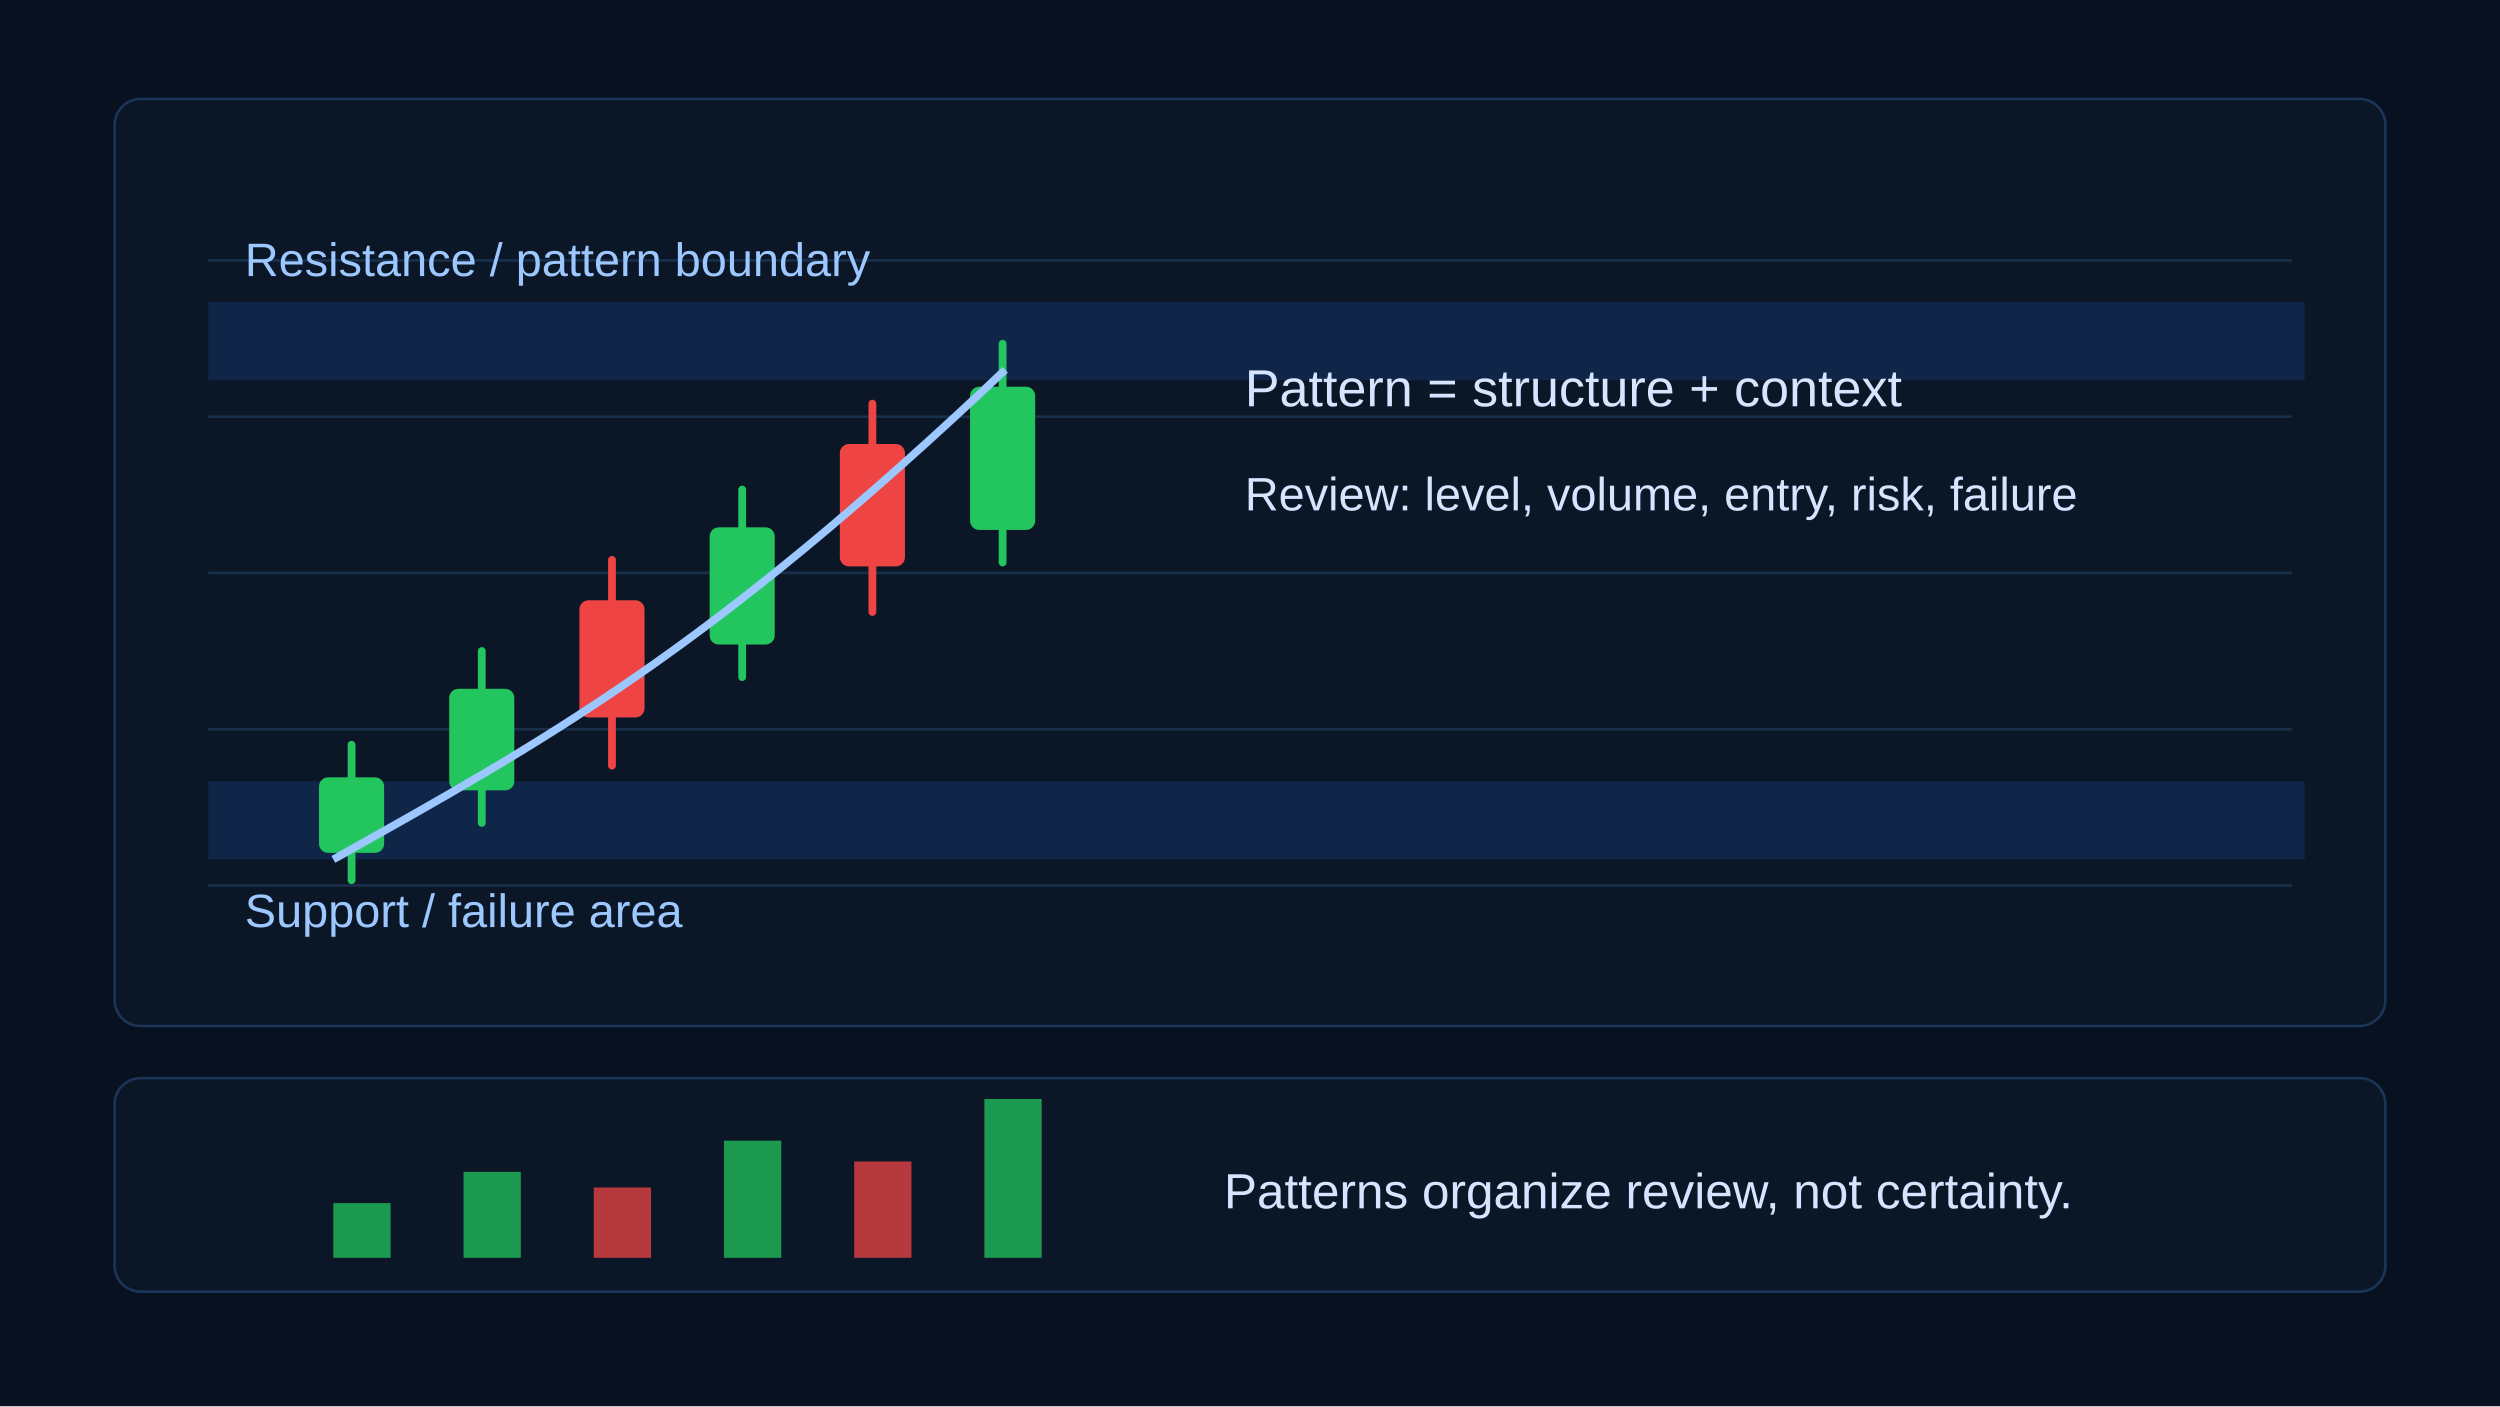
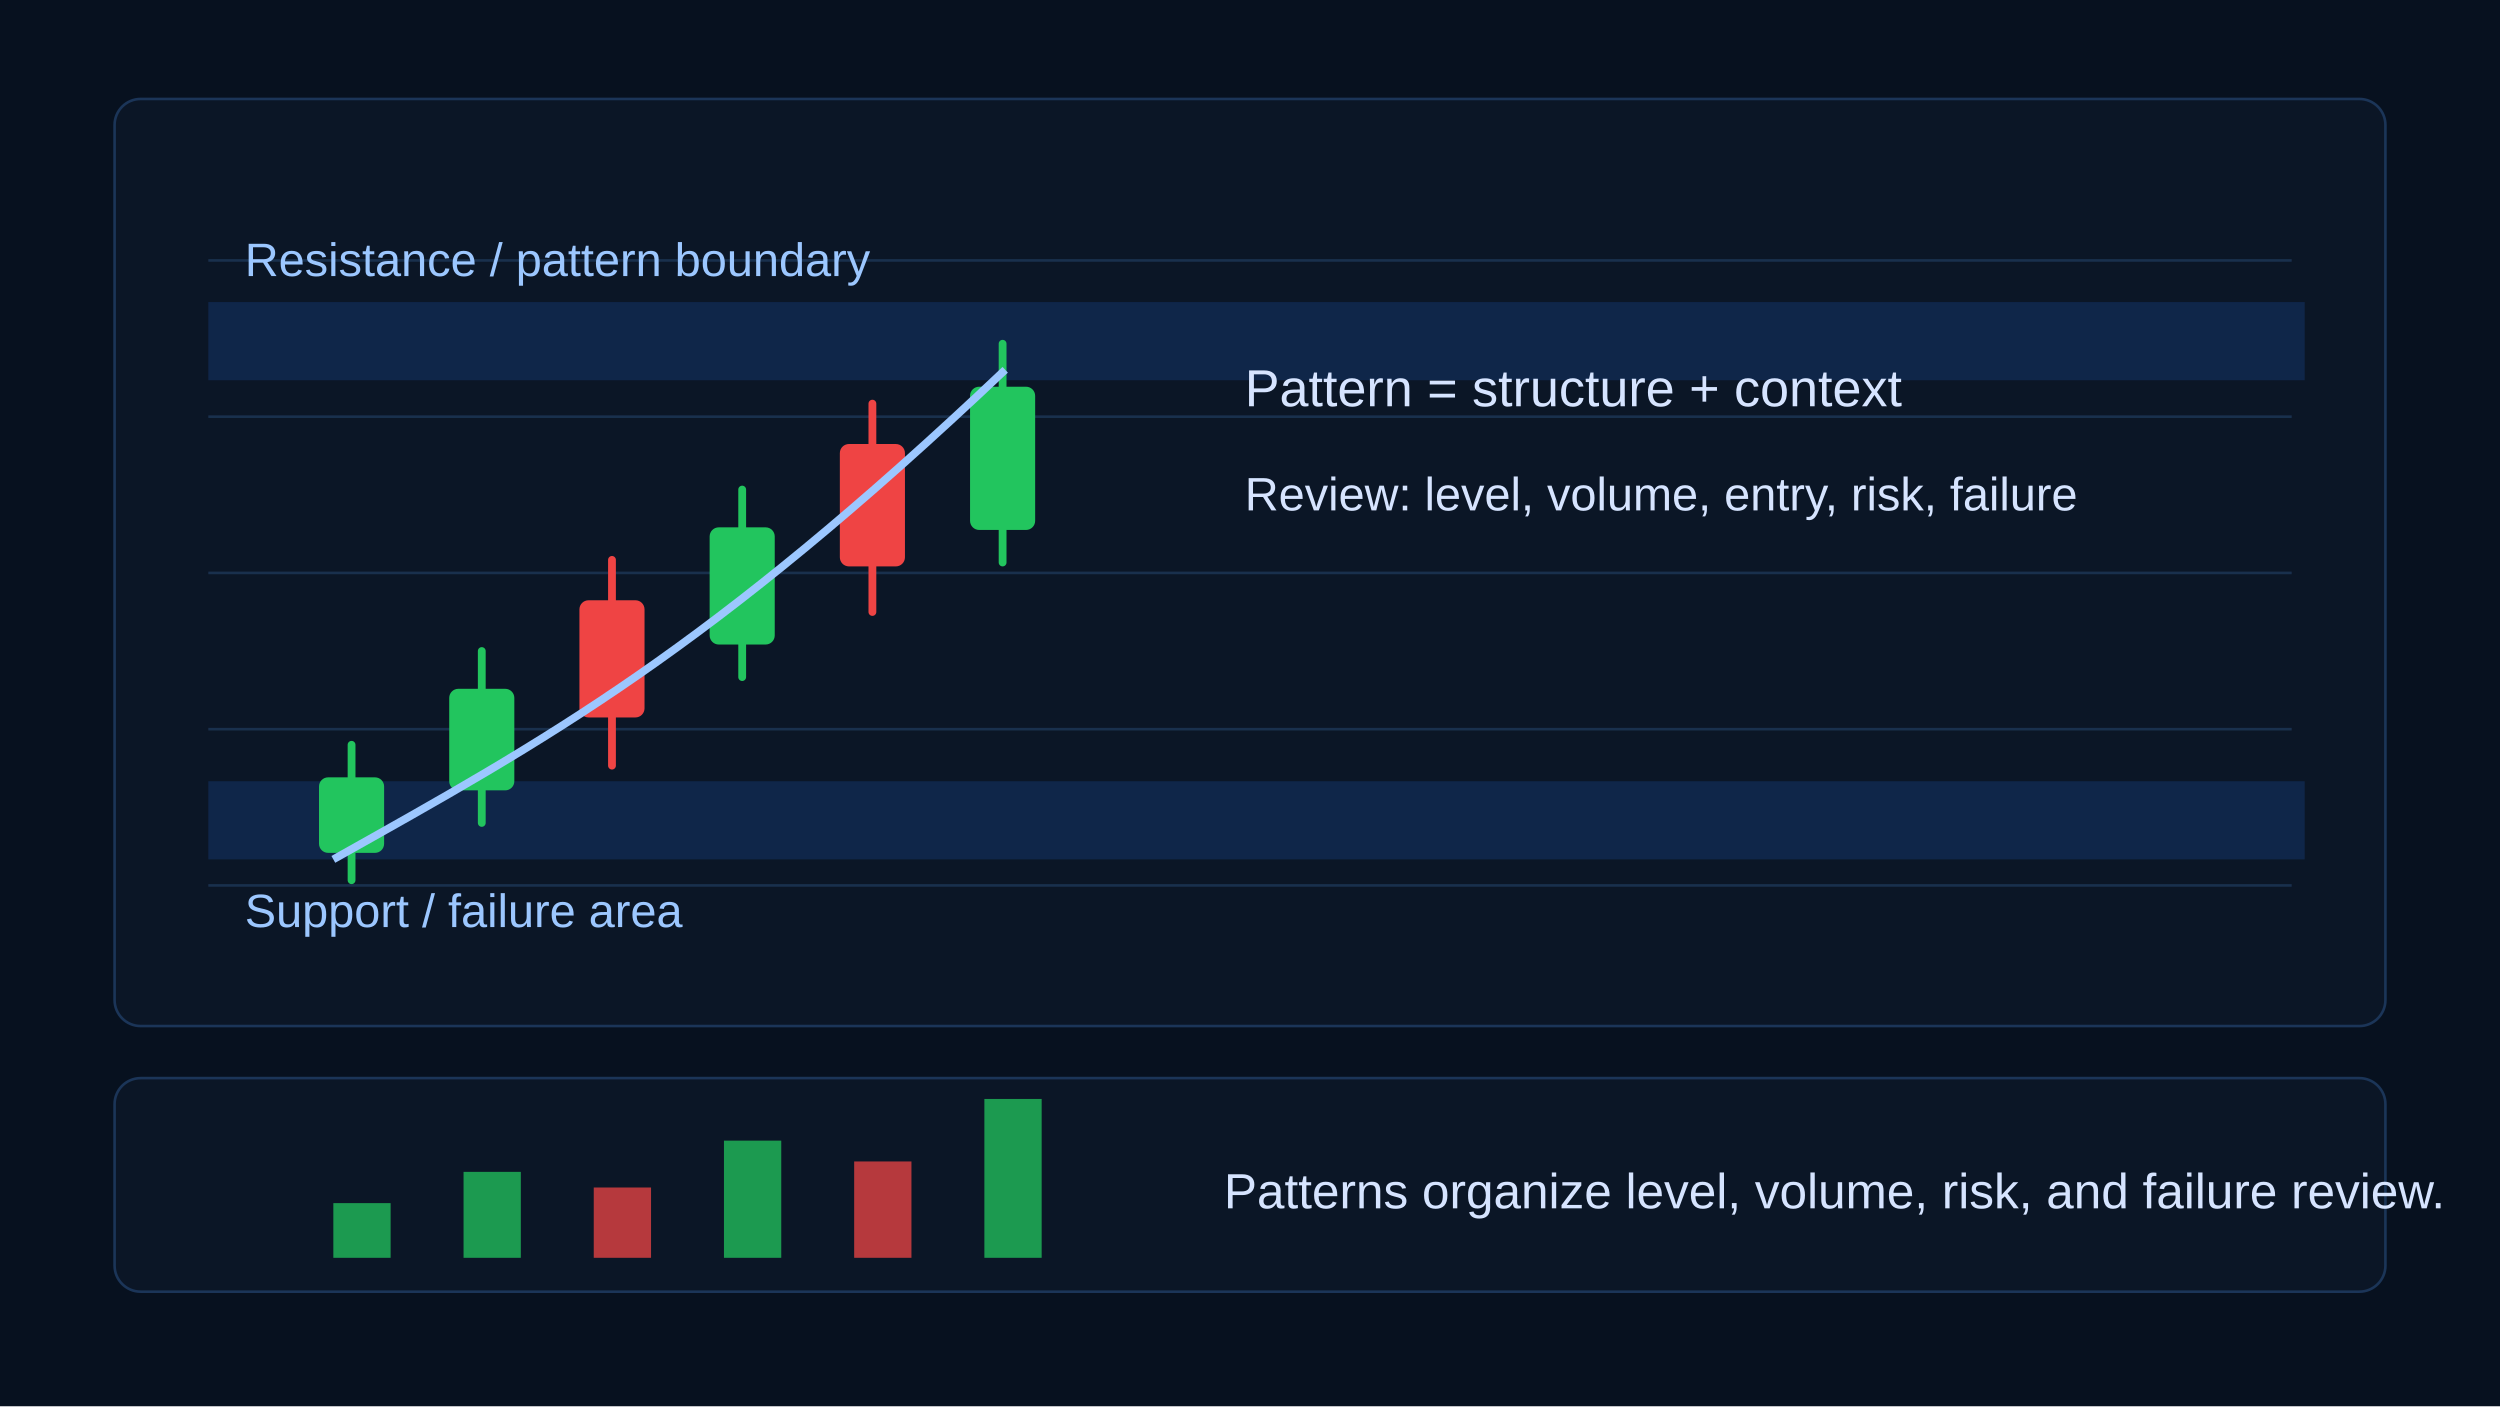
<svg xmlns="http://www.w3.org/2000/svg" width="960" height="540" viewBox="0 0 960 540" role="img" aria-labelledby="title desc">
  <rect width="960" height="540" fill="#07111f" />
  <rect x="44" y="38" width="872" height="356" rx="10" fill="#0b1626" stroke="#1b3558" />
  <g stroke="#19304d">
    <path d="M80 100H880M80 160H880M80 220H880M80 280H880M80 340H880" />
  </g>
  <rect x="80" y="116" width="805" height="30" fill="#1f6feb" opacity=".18" />
  <rect x="80" y="300" width="805" height="30" fill="#1f6feb" opacity=".18" />
  <text x="94" y="106" fill="#9cc7ff" font-family="Arial" font-size="18">Resistance / pattern boundary</text>
  <text x="94" y="356" fill="#9cc7ff" font-family="Arial" font-size="18">Support / failure area</text>
  <g stroke-width="3" stroke-linecap="round">
    <g stroke="#22c55e" fill="#22c55e">
      <line x1="135" y1="286" x2="135" y2="338" />
      <rect x="124" y="300" width="22" height="26" rx="2" />
    </g>
    <g stroke="#22c55e" fill="#22c55e">
      <line x1="185" y1="250" x2="185" y2="316" />
      <rect x="174" y="266" width="22" height="36" rx="2" />
    </g>
    <g stroke="#ef4444" fill="#ef4444">
      <line x1="235" y1="215" x2="235" y2="294" />
      <rect x="224" y="232" width="22" height="42" rx="2" />
    </g>
    <g stroke="#22c55e" fill="#22c55e">
      <line x1="285" y1="188" x2="285" y2="260" />
      <rect x="274" y="204" width="22" height="42" rx="2" />
    </g>
    <g stroke="#ef4444" fill="#ef4444">
      <line x1="335" y1="155" x2="335" y2="235" />
      <rect x="324" y="172" width="22" height="44" rx="2" />
    </g>
    <g stroke="#22c55e" fill="#22c55e">
      <line x1="385" y1="132" x2="385" y2="216" />
      <rect x="374" y="150" width="22" height="52" rx="2" />
    </g>
  </g>
  <path d="M128 330C210 284 272 250 386 142" fill="none" stroke="#9cc7ff" stroke-width="3" />
  <text x="478" y="156" fill="#d6e4ff" font-family="Arial" font-size="20">Pattern = structure + context</text>
  <text x="478" y="196" fill="#d6e4ff" font-family="Arial" font-size="18">Review: level, volume, entry, risk, failure</text>
  <rect x="44" y="414" width="872" height="82" rx="10" fill="#0b1626" stroke="#1b3558" />
  <g>
    <rect x="128" y="462" width="22" height="21" fill="#22c55e" opacity=".75" />
    <rect x="178" y="450" width="22" height="33" fill="#22c55e" opacity=".75" />
    <rect x="228" y="456" width="22" height="27" fill="#ef4444" opacity=".75" />
    <rect x="278" y="438" width="22" height="45" fill="#22c55e" opacity=".75" />
    <rect x="328" y="446" width="22" height="37" fill="#ef4444" opacity=".75" />
    <rect x="378" y="422" width="22" height="61" fill="#22c55e" opacity=".75" />
  </g>
-   <text x="470" y="464" fill="#d6e4ff" font-family="Arial" font-size="19">Patterns organize review, not certainty.</text>
+   <text x="470" y="464" fill="#d6e4ff" font-family="Arial" font-size="19">Patterns organize level, volume, risk, and failure review.</text>
</svg>
